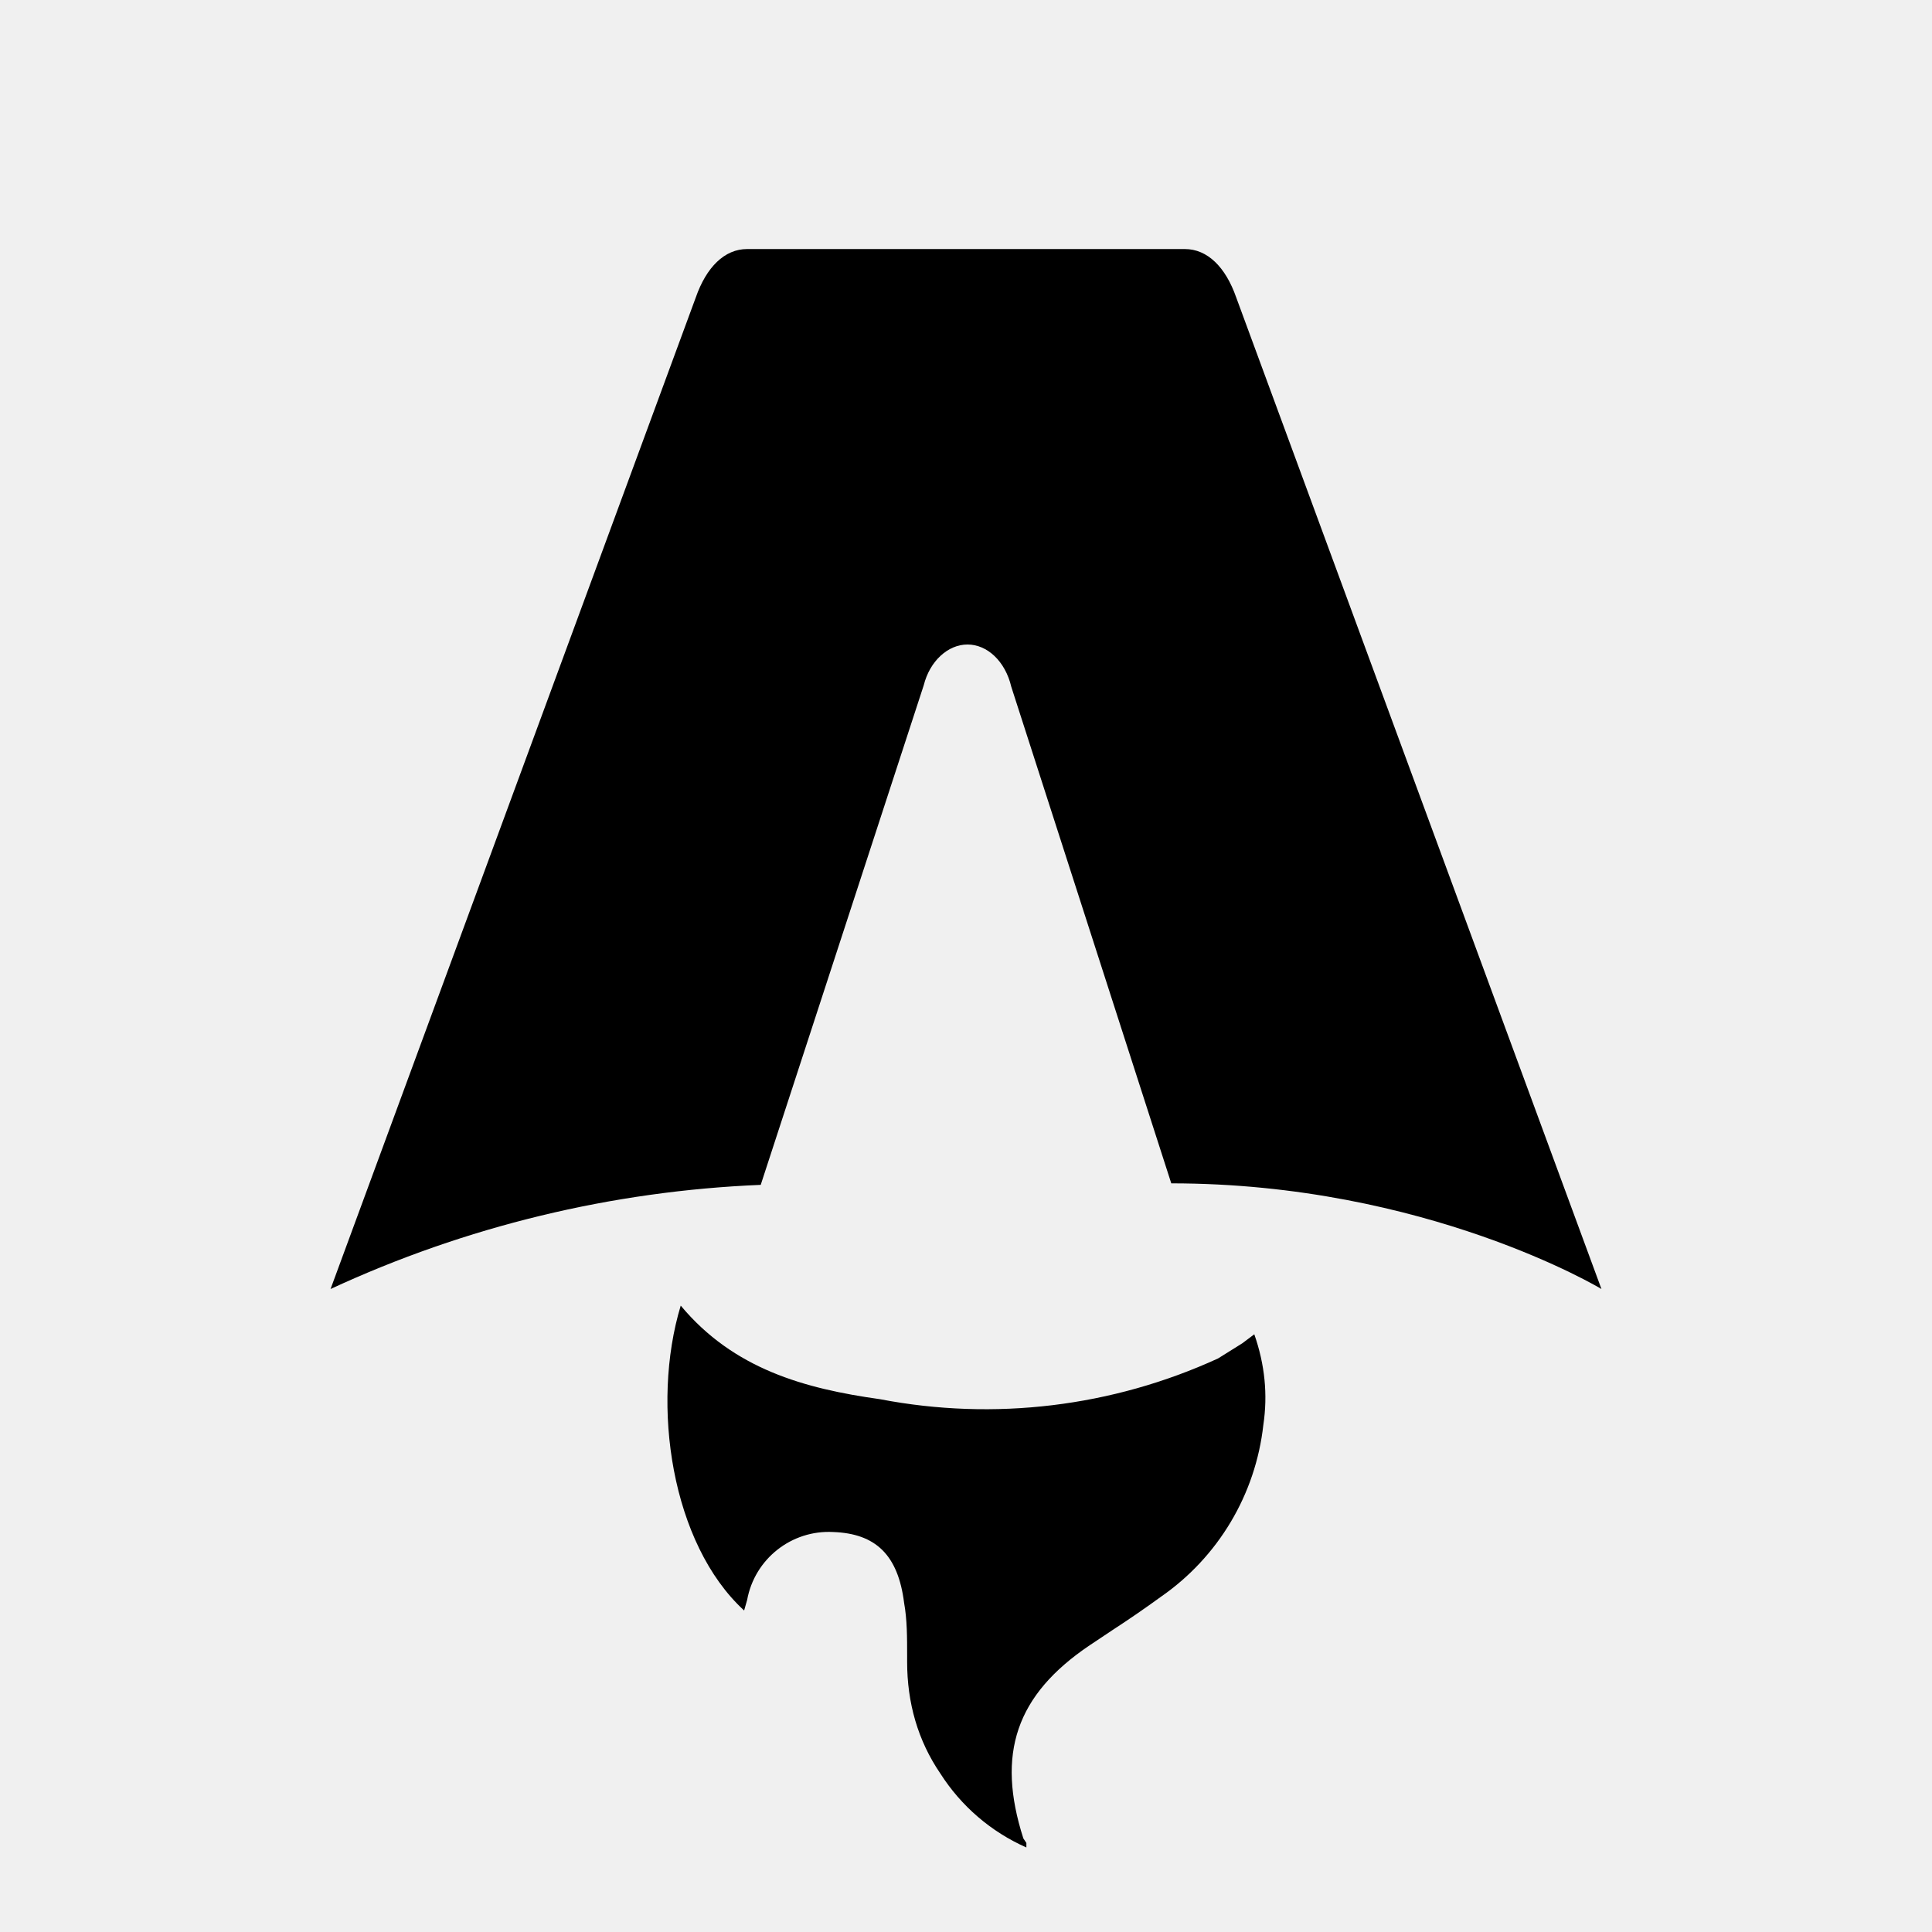
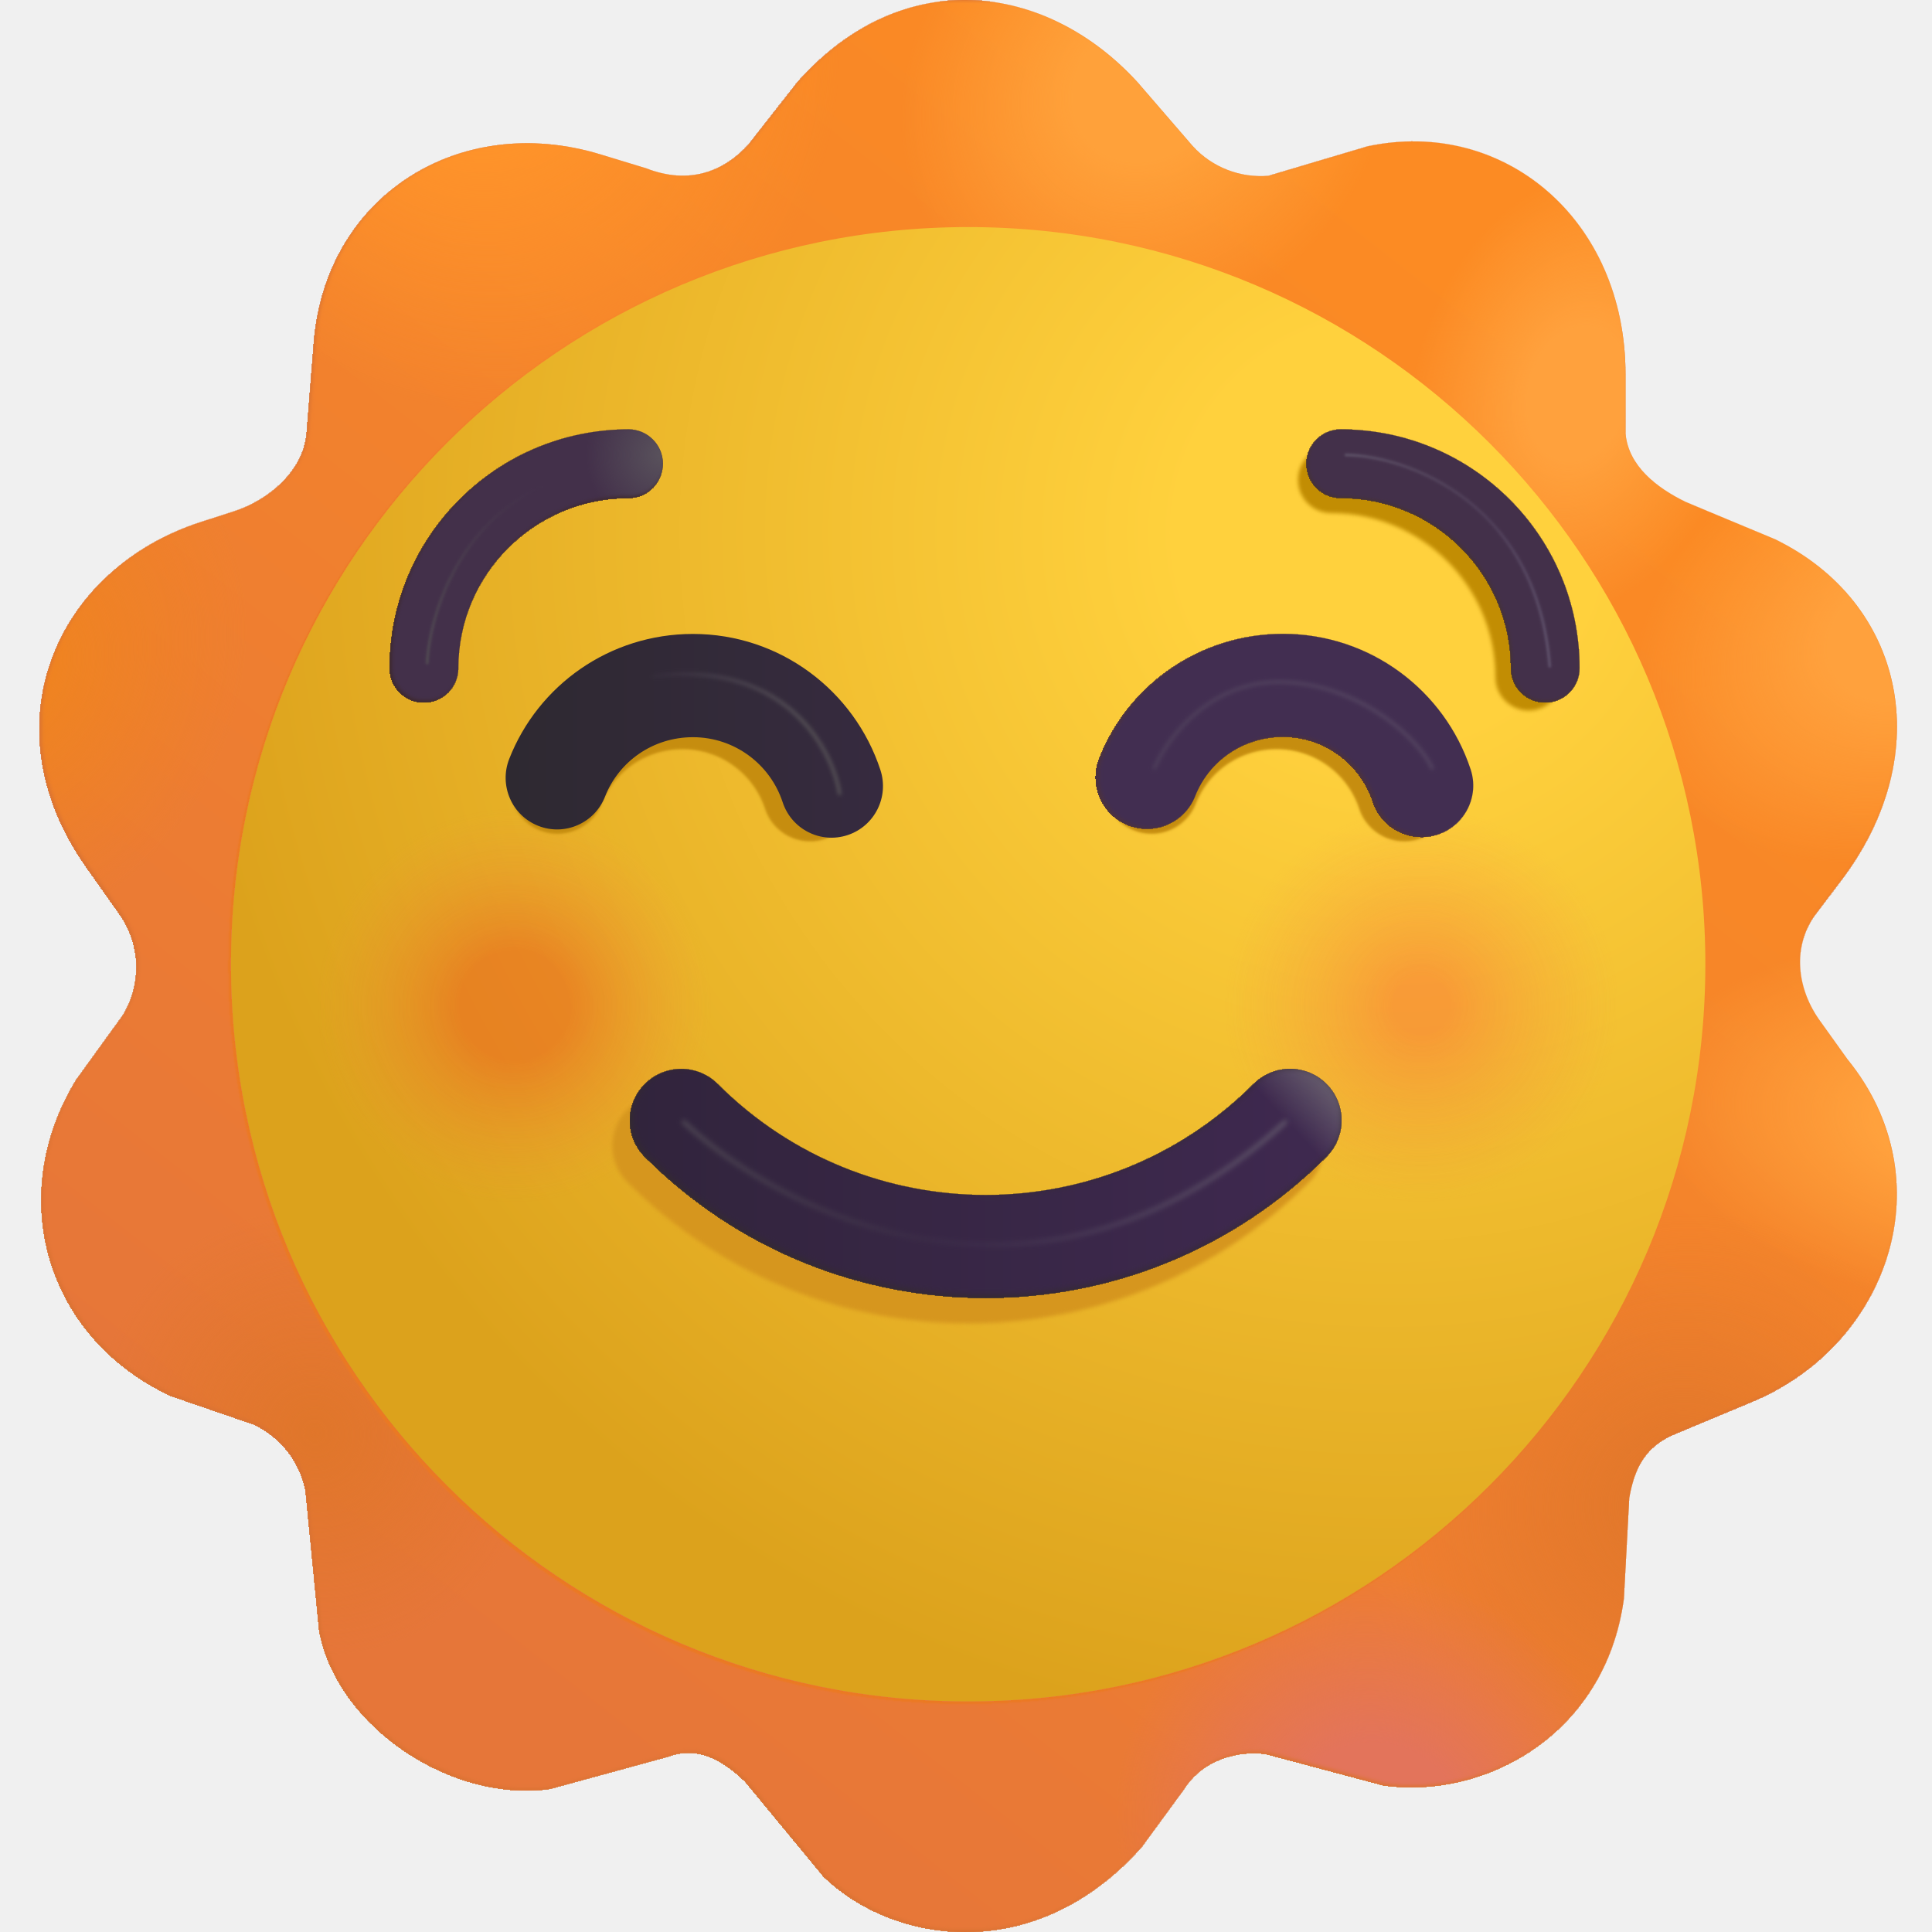
- <svg xmlns="http://www.w3.org/2000/svg" fill="none" viewBox="0 0 128 128">
-   <path d="M50.4 78.5a75.1 75.1 0 0 0-28.5 6.9l24.2-65.7c.7-2 1.9-3.2 3.4-3.2h29c1.5 0 2.7 1.2 3.4 3.2l24.2 65.7s-11.6-7-28.5-7L67 45.5c-.4-1.7-1.6-2.8-2.9-2.8-1.3 0-2.5 1.1-2.9 2.7L50.4 78.5Zm-1.1 28.2Zm-4.2-20.2c-2 6.6-.6 15.8 4.2 20.2a17.5 17.5 0 0 1 .2-.7 5.5 5.5 0 0 1 5.7-4.5c2.8.1 4.3 1.5 4.7 4.7.2 1.1.2 2.3.2 3.5v.4c0 2.7.7 5.2 2.2 7.4a13 13 0 0 0 5.7 4.9v-.3l-.2-.3c-1.8-5.6-.5-9.5 4.4-12.8l1.5-1a73 73 0 0 0 3.2-2.2 16 16 0 0 0 6.8-11.4c.3-2 .1-4-.6-6l-.8.6-1.6 1a37 37 0 0 1-22.4 2.7c-5-.7-9.7-2-13.2-6.2Z" />
-   <style>
-         path { fill: #000; }
-         @media (prefers-color-scheme: dark) {
-             path { fill: #FFF; }
-         }
-     </style>
+ <svg xmlns="http://www.w3.org/2000/svg" width="256" height="256" viewBox="0 0 256 256" fill="none">
+   <g filter="url(#filter0_i_2_4)">
+     <path d="M105.707 10.839C119.629 -4.833 138.558 -2.339 150.671 10.839L158.058 19.391C160.616 22.174 164.317 23.617 168.083 23.3L181.216 19.391C199.116 15.554 215.383 28.908 215.383 49.65V57.464C215.763 61.729 219.489 64.621 223.336 66.5L235.202 71.457C252.365 79.84 256.654 99.729 244.152 116.422L240.6 121.11C237.414 125.417 238.069 131.07 241.239 135.388L244.791 140.36C257.719 156.272 250.43 178.103 232.168 185.729L221.954 189.995C218.107 191.602 216.6 194.36 215.881 198.467L215.17 211.821C212.684 230.147 196.407 238.426 183.346 236.576L167.79 232.42C164.054 231.891 159.408 233.131 156.922 237.037L151.31 244.71C137.387 260.408 118.596 257.798 109.116 248.617L98.764 236.079C96.053 233.454 92.636 231.213 88.546 232.757L72.889 237.037C59.962 238.869 44.741 228.931 42.305 216.105L40.497 197.543C39.763 193.68 37.216 190.405 33.651 188.744L22.668 184.97C6.151 177.273 0.619 158.639 10.103 143.08L16.293 134.519C18.78 130.44 18.662 125.285 15.991 121.324L11.373 114.788C-1.697 96.178 7.34 75.375 26.708 69.139L30.979 67.764C35.694 66.246 40.248 62.33 40.64 57.393L41.591 45.407C43.135 25.951 60.888 14.788 79.561 20.464L85.604 22.302C91.428 24.575 95.993 22.639 99.171 19.176L105.707 10.839Z" fill="url(#paint0_linear_2_4)" style="" />
+     <path d="M105.707 10.839C119.629 -4.833 138.558 -2.339 150.671 10.839L158.058 19.391C160.616 22.174 164.317 23.617 168.083 23.3L181.216 19.391C199.116 15.554 215.383 28.908 215.383 49.65V57.464C215.763 61.729 219.489 64.621 223.336 66.5L235.202 71.457C252.365 79.84 256.654 99.729 244.152 116.422L240.6 121.11C237.414 125.417 238.069 131.07 241.239 135.388L244.791 140.36C257.719 156.272 250.43 178.103 232.168 185.729L221.954 189.995C218.107 191.602 216.6 194.36 215.881 198.467L215.17 211.821C212.684 230.147 196.407 238.426 183.346 236.576L167.79 232.42C164.054 231.891 159.408 233.131 156.922 237.037L151.31 244.71C137.387 260.408 118.596 257.798 109.116 248.617L98.764 236.079C96.053 233.454 92.636 231.213 88.546 232.757L72.889 237.037C59.962 238.869 44.741 228.931 42.305 216.105L40.497 197.543C39.763 193.68 37.216 190.405 33.651 188.744L22.668 184.97C6.151 177.273 0.619 158.639 10.103 143.08L16.293 134.519C18.78 130.44 18.662 125.285 15.991 121.324L11.373 114.788C-1.697 96.178 7.34 75.375 26.708 69.139L30.979 67.764C35.694 66.246 40.248 62.33 40.64 57.393L41.591 45.407C43.135 25.951 60.888 14.788 79.561 20.464L85.604 22.302C91.428 24.575 95.993 22.639 99.171 19.176L105.707 10.839Z" fill="url(#paint1_radial_2_4)" style="" />
+     <path d="M105.707 10.839C119.629 -4.833 138.558 -2.339 150.671 10.839L158.058 19.391C160.616 22.174 164.317 23.617 168.083 23.3L181.216 19.391C199.116 15.554 215.383 28.908 215.383 49.65V57.464C215.763 61.729 219.489 64.621 223.336 66.5L235.202 71.457C252.365 79.84 256.654 99.729 244.152 116.422L240.6 121.11C237.414 125.417 238.069 131.07 241.239 135.388L244.791 140.36C257.719 156.272 250.43 178.103 232.168 185.729L221.954 189.995C218.107 191.602 216.6 194.36 215.881 198.467L215.17 211.821C212.684 230.147 196.407 238.426 183.346 236.576L167.79 232.42C164.054 231.891 159.408 233.131 156.922 237.037L151.31 244.71C137.387 260.408 118.596 257.798 109.116 248.617L98.764 236.079C96.053 233.454 92.636 231.213 88.546 232.757L72.889 237.037C59.962 238.869 44.741 228.931 42.305 216.105L40.497 197.543C39.763 193.68 37.216 190.405 33.651 188.744L22.668 184.97C6.151 177.273 0.619 158.639 10.103 143.08L16.293 134.519C18.78 130.44 18.662 125.285 15.991 121.324L11.373 114.788C-1.697 96.178 7.34 75.375 26.708 69.139L30.979 67.764C35.694 66.246 40.248 62.33 40.64 57.393L41.591 45.407C43.135 25.951 60.888 14.788 79.561 20.464L85.604 22.302C91.428 24.575 95.993 22.639 99.171 19.176L105.707 10.839Z" fill="url(#paint2_radial_2_4)" style="" />
+     <path d="M105.707 10.839C119.629 -4.833 138.558 -2.339 150.671 10.839L158.058 19.391C160.616 22.174 164.317 23.617 168.083 23.3L181.216 19.391C199.116 15.554 215.383 28.908 215.383 49.65V57.464C215.763 61.729 219.489 64.621 223.336 66.5L235.202 71.457C252.365 79.84 256.654 99.729 244.152 116.422L240.6 121.11C237.414 125.417 238.069 131.07 241.239 135.388L244.791 140.36C257.719 156.272 250.43 178.103 232.168 185.729L221.954 189.995C218.107 191.602 216.6 194.36 215.881 198.467L215.17 211.821C212.684 230.147 196.407 238.426 183.346 236.576L167.79 232.42C164.054 231.891 159.408 233.131 156.922 237.037L151.31 244.71C137.387 260.408 118.596 257.798 109.116 248.617L98.764 236.079C96.053 233.454 92.636 231.213 88.546 232.757L72.889 237.037C59.962 238.869 44.741 228.931 42.305 216.105L40.497 197.543C39.763 193.68 37.216 190.405 33.651 188.744L22.668 184.97C6.151 177.273 0.619 158.639 10.103 143.08L16.293 134.519C18.78 130.44 18.662 125.285 15.991 121.324L11.373 114.788C-1.697 96.178 7.34 75.375 26.708 69.139L30.979 67.764C35.694 66.246 40.248 62.33 40.64 57.393L41.591 45.407C43.135 25.951 60.888 14.788 79.561 20.464L85.604 22.302C91.428 24.575 95.993 22.639 99.171 19.176L105.707 10.839Z" fill="url(#paint3_radial_2_4)" style="" />
+     <path d="M105.707 10.839C119.629 -4.833 138.558 -2.339 150.671 10.839L158.058 19.391C160.616 22.174 164.317 23.617 168.083 23.3L181.216 19.391C199.116 15.554 215.383 28.908 215.383 49.65V57.464C215.763 61.729 219.489 64.621 223.336 66.5L235.202 71.457C252.365 79.84 256.654 99.729 244.152 116.422L240.6 121.11C237.414 125.417 238.069 131.07 241.239 135.388L244.791 140.36C257.719 156.272 250.43 178.103 232.168 185.729L221.954 189.995C218.107 191.602 216.6 194.36 215.881 198.467L215.17 211.821C212.684 230.147 196.407 238.426 183.346 236.576L167.79 232.42C164.054 231.891 159.408 233.131 156.922 237.037L151.31 244.71C137.387 260.408 118.596 257.798 109.116 248.617L98.764 236.079C96.053 233.454 92.636 231.213 88.546 232.757L72.889 237.037C59.962 238.869 44.741 228.931 42.305 216.105L40.497 197.543C39.763 193.68 37.216 190.405 33.651 188.744L22.668 184.97C6.151 177.273 0.619 158.639 10.103 143.08L16.293 134.519C18.78 130.44 18.662 125.285 15.991 121.324L11.373 114.788C-1.697 96.178 7.34 75.375 26.708 69.139L30.979 67.764C35.694 66.246 40.248 62.33 40.64 57.393L41.591 45.407C43.135 25.951 60.888 14.788 79.561 20.464L85.604 22.302C91.428 24.575 95.993 22.639 99.171 19.176L105.707 10.839Z" fill="url(#paint4_radial_2_4)" style="" />
+     <path d="M105.707 10.839C119.629 -4.833 138.558 -2.339 150.671 10.839L158.058 19.391C160.616 22.174 164.317 23.617 168.083 23.3L181.216 19.391C199.116 15.554 215.383 28.908 215.383 49.65V57.464C215.763 61.729 219.489 64.621 223.336 66.5L235.202 71.457C252.365 79.84 256.654 99.729 244.152 116.422L240.6 121.11C237.414 125.417 238.069 131.07 241.239 135.388L244.791 140.36C257.719 156.272 250.43 178.103 232.168 185.729L221.954 189.995C218.107 191.602 216.6 194.36 215.881 198.467L215.17 211.821C212.684 230.147 196.407 238.426 183.346 236.576L167.79 232.42C164.054 231.891 159.408 233.131 156.922 237.037L151.31 244.71C137.387 260.408 118.596 257.798 109.116 248.617L98.764 236.079C96.053 233.454 92.636 231.213 88.546 232.757L72.889 237.037C59.962 238.869 44.741 228.931 42.305 216.105L40.497 197.543C39.763 193.68 37.216 190.405 33.651 188.744L22.668 184.97C6.151 177.273 0.619 158.639 10.103 143.08L16.293 134.519C18.78 130.44 18.662 125.285 15.991 121.324L11.373 114.788C-1.697 96.178 7.34 75.375 26.708 69.139L30.979 67.764C35.694 66.246 40.248 62.33 40.64 57.393L41.591 45.407C43.135 25.951 60.888 14.788 79.561 20.464L85.604 22.302C91.428 24.575 95.993 22.639 99.171 19.176L105.707 10.839Z" fill="url(#paint5_radial_2_4)" style="" />
+     <path d="M105.707 10.839C119.629 -4.833 138.558 -2.339 150.671 10.839L158.058 19.391C160.616 22.174 164.317 23.617 168.083 23.3L181.216 19.391C199.116 15.554 215.383 28.908 215.383 49.65V57.464C215.763 61.729 219.489 64.621 223.336 66.5L235.202 71.457C252.365 79.84 256.654 99.729 244.152 116.422L240.6 121.11C237.414 125.417 238.069 131.07 241.239 135.388L244.791 140.36C257.719 156.272 250.43 178.103 232.168 185.729L221.954 189.995C218.107 191.602 216.6 194.36 215.881 198.467L215.17 211.821C212.684 230.147 196.407 238.426 183.346 236.576L167.79 232.42C164.054 231.891 159.408 233.131 156.922 237.037L151.31 244.71C137.387 260.408 118.596 257.798 109.116 248.617L98.764 236.079C96.053 233.454 92.636 231.213 88.546 232.757L72.889 237.037C59.962 238.869 44.741 228.931 42.305 216.105L40.497 197.543C39.763 193.68 37.216 190.405 33.651 188.744L22.668 184.97C6.151 177.273 0.619 158.639 10.103 143.08L16.293 134.519C18.78 130.44 18.662 125.285 15.991 121.324L11.373 114.788C-1.697 96.178 7.34 75.375 26.708 69.139L30.979 67.764C35.694 66.246 40.248 62.33 40.64 57.393L41.591 45.407C43.135 25.951 60.888 14.788 79.561 20.464L85.604 22.302C91.428 24.575 95.993 22.639 99.171 19.176L105.707 10.839Z" fill="url(#paint6_radial_2_4)" style="" />
+     <path d="M105.707 10.839C119.629 -4.833 138.558 -2.339 150.671 10.839L158.058 19.391C160.616 22.174 164.317 23.617 168.083 23.3L181.216 19.391C199.116 15.554 215.383 28.908 215.383 49.65V57.464C215.763 61.729 219.489 64.621 223.336 66.5L235.202 71.457C252.365 79.84 256.654 99.729 244.152 116.422L240.6 121.11C237.414 125.417 238.069 131.07 241.239 135.388L244.791 140.36C257.719 156.272 250.43 178.103 232.168 185.729L221.954 189.995C218.107 191.602 216.6 194.36 215.881 198.467L215.17 211.821C212.684 230.147 196.407 238.426 183.346 236.576L167.79 232.42C164.054 231.891 159.408 233.131 156.922 237.037L151.31 244.71C137.387 260.408 118.596 257.798 109.116 248.617L98.764 236.079C96.053 233.454 92.636 231.213 88.546 232.757L72.889 237.037C59.962 238.869 44.741 228.931 42.305 216.105L40.497 197.543C39.763 193.68 37.216 190.405 33.651 188.744L22.668 184.97C6.151 177.273 0.619 158.639 10.103 143.08L16.293 134.519C18.78 130.44 18.662 125.285 15.991 121.324L11.373 114.788C-1.697 96.178 7.34 75.375 26.708 69.139L30.979 67.764C35.694 66.246 40.248 62.33 40.64 57.393L41.591 45.407C43.135 25.951 60.888 14.788 79.561 20.464L85.604 22.302C91.428 24.575 95.993 22.639 99.171 19.176L105.707 10.839Z" fill="url(#paint7_radial_2_4)" style="" />
+     <path d="M105.707 10.839C119.629 -4.833 138.558 -2.339 150.671 10.839L158.058 19.391C160.616 22.174 164.317 23.617 168.083 23.3L181.216 19.391C199.116 15.554 215.383 28.908 215.383 49.65V57.464C215.763 61.729 219.489 64.621 223.336 66.5L235.202 71.457C252.365 79.84 256.654 99.729 244.152 116.422L240.6 121.11C237.414 125.417 238.069 131.07 241.239 135.388L244.791 140.36C257.719 156.272 250.43 178.103 232.168 185.729L221.954 189.995C218.107 191.602 216.6 194.36 215.881 198.467L215.17 211.821C212.684 230.147 196.407 238.426 183.346 236.576L167.79 232.42C164.054 231.891 159.408 233.131 156.922 237.037L151.31 244.71C137.387 260.408 118.596 257.798 109.116 248.617L98.764 236.079C96.053 233.454 92.636 231.213 88.546 232.757L72.889 237.037C59.962 238.869 44.741 228.931 42.305 216.105L40.497 197.543C39.763 193.68 37.216 190.405 33.651 188.744L22.668 184.97C6.151 177.273 0.619 158.639 10.103 143.08L16.293 134.519C18.78 130.44 18.662 125.285 15.991 121.324L11.373 114.788C-1.697 96.178 7.34 75.375 26.708 69.139L30.979 67.764C35.694 66.246 40.248 62.33 40.64 57.393L41.591 45.407C43.135 25.951 60.888 14.788 79.561 20.464L85.604 22.302C91.428 24.575 95.993 22.639 99.171 19.176L105.707 10.839Z" fill="url(#paint8_radial_2_4)" style="" />
+     <path d="M105.707 10.839C119.629 -4.833 138.558 -2.339 150.671 10.839L158.058 19.391C160.616 22.174 164.317 23.617 168.083 23.3L181.216 19.391C199.116 15.554 215.383 28.908 215.383 49.65V57.464C215.763 61.729 219.489 64.621 223.336 66.5L235.202 71.457C252.365 79.84 256.654 99.729 244.152 116.422L240.6 121.11C237.414 125.417 238.069 131.07 241.239 135.388L244.791 140.36C257.719 156.272 250.43 178.103 232.168 185.729L221.954 189.995C218.107 191.602 216.6 194.36 215.881 198.467L215.17 211.821C212.684 230.147 196.407 238.426 183.346 236.576L167.79 232.42C164.054 231.891 159.408 233.131 156.922 237.037L151.31 244.71C137.387 260.408 118.596 257.798 109.116 248.617L98.764 236.079C96.053 233.454 92.636 231.213 88.546 232.757L72.889 237.037C59.962 238.869 44.741 228.931 42.305 216.105L40.497 197.543C39.763 193.68 37.216 190.405 33.651 188.744L22.668 184.97C6.151 177.273 0.619 158.639 10.103 143.08L16.293 134.519C18.78 130.44 18.662 125.285 15.991 121.324L11.373 114.788C-1.697 96.178 7.34 75.375 26.708 69.139L30.979 67.764C35.694 66.246 40.248 62.33 40.64 57.393L41.591 45.407C43.135 25.951 60.888 14.788 79.561 20.464L85.604 22.302C91.428 24.575 95.993 22.639 99.171 19.176L105.707 10.839Z" fill="url(#paint9_radial_2_4)" style="" />
+   </g>
+   <g filter="url(#filter1_d_2_4)">
+     <path d="M128.291 225.446C182.237 225.446 225.969 181.714 225.969 127.767C225.969 73.82 182.237 30.088 128.291 30.088C74.344 30.088 30.612 73.82 30.612 127.767C30.612 181.714 74.344 225.446 128.291 225.446Z" fill="url(#paint10_radial_2_4)" style="" />
+   </g>
+   <g opacity="0.44" filter="url(#filter2_f_2_4)">
+     <path d="M68.189 160.185C83.053 160.185 95.102 148.135 95.102 133.272C95.102 118.408 83.053 106.358 68.189 106.358C53.326 106.358 41.276 118.408 41.276 133.272C41.276 148.135 53.326 160.185 68.189 160.185Z" fill="url(#paint11_radial_2_4)" style="" />
+   </g>
+   <g opacity="0.44" filter="url(#filter3_f_2_4)">
+     <path d="M188.391 160.185C203.255 160.185 215.304 148.135 215.304 133.272C215.304 118.408 203.255 106.358 188.391 106.358C173.528 106.358 161.478 118.408 161.478 133.272C161.478 148.135 173.528 160.185 188.391 160.185Z" fill="url(#paint12_radial_2_4)" style="" />
+   </g>
+   <g filter="url(#filter4_f_2_4)">
+     <path fill-rule="evenodd" clip-rule="evenodd" d="M83.144 147.008C85.807 144.345 90.125 144.345 92.787 147.008C112.401 166.622 144.18 166.622 163.793 147.008C166.456 144.345 170.774 144.345 173.437 147.008C176.1 149.672 176.1 153.99 173.437 156.653C148.498 181.592 108.084 181.592 83.144 156.653C80.481 153.99 80.481 149.672 83.144 147.008Z" fill="#D6961E" style="fill:#D6961E;fill:color(display-p3 0.839 0.588 0.118);fill-opacity:1;" />
+   </g>
+   <g filter="url(#filter5_i_2_4)">
+     <path fill-rule="evenodd" clip-rule="evenodd" d="M85.462 143.633C88.125 140.97 92.443 140.97 95.106 143.633C114.719 163.247 146.498 163.247 166.111 143.633C168.774 140.97 173.092 140.97 175.755 143.633C178.418 146.297 178.418 150.615 175.755 153.278C150.816 178.217 110.401 178.217 85.462 153.278C82.798 150.615 82.798 146.297 85.462 143.633Z" fill="url(#paint13_linear_2_4)" style="" />
+     <path fill-rule="evenodd" clip-rule="evenodd" d="M85.462 143.633C88.125 140.97 92.443 140.97 95.106 143.633C114.719 163.247 146.498 163.247 166.111 143.633C168.774 140.97 173.092 140.97 175.755 143.633C178.418 146.297 178.418 150.615 175.755 153.278C150.816 178.217 110.401 178.217 85.462 153.278C82.798 150.615 82.798 146.297 85.462 143.633Z" fill="url(#paint14_linear_2_4)" style="" />
+   </g>
+   <g filter="url(#filter6_i_2_4)">
+     <path fill-rule="evenodd" clip-rule="evenodd" d="M83.283 65.987C70.872 65.987 60.734 76.054 60.734 88.536C60.734 91.047 58.699 93.083 56.188 93.083C53.677 93.083 51.642 91.047 51.642 88.536C51.642 71.013 65.871 56.895 83.283 56.895C85.794 56.895 87.83 58.93 87.83 61.441C87.83 63.952 85.794 65.987 83.283 65.987Z" fill="#43304A" style="fill:#43304A;fill:color(display-p3 0.263 0.188 0.29);fill-opacity:1;" />
+     <path fill-rule="evenodd" clip-rule="evenodd" d="M83.283 65.987C70.872 65.987 60.734 76.054 60.734 88.536C60.734 91.047 58.699 93.083 56.188 93.083C53.677 93.083 51.642 91.047 51.642 88.536C51.642 71.013 65.871 56.895 83.283 56.895C85.794 56.895 87.83 58.93 87.83 61.441C87.83 63.952 85.794 65.987 83.283 65.987Z" fill="url(#paint15_radial_2_4)" style="" />
+   </g>
+   <g filter="url(#filter7_f_2_4)">
+     <path fill-rule="evenodd" clip-rule="evenodd" d="M171.992 63.59C171.992 61.165 173.957 59.199 176.382 59.199C193.198 59.199 206.94 72.834 206.94 89.757C206.94 92.181 204.975 94.147 202.55 94.147C200.125 94.147 198.159 92.181 198.159 89.757C198.159 77.703 188.368 67.98 176.382 67.98C173.957 67.98 171.992 66.014 171.992 63.59Z" fill="#C28D03" style="fill:#C28D03;fill:color(display-p3 0.761 0.553 0.012);fill-opacity:1;" />
+   </g>
+   <g filter="url(#filter8_i_2_4)">
+     <path fill-rule="evenodd" clip-rule="evenodd" d="M173.115 61.441C173.115 58.93 175.151 56.895 177.661 56.895C195.074 56.895 209.302 71.013 209.302 88.536C209.302 91.047 207.267 93.083 204.756 93.083C202.246 93.083 200.21 91.047 200.21 88.536C200.21 76.054 190.072 65.987 177.661 65.987C175.151 65.987 173.115 63.952 173.115 61.441Z" fill="#43304A" style="fill:#43304A;fill:color(display-p3 0.263 0.188 0.29);fill-opacity:1;" />
+   </g>
+   <g filter="url(#filter9_f_2_4)">
+     <path fill-rule="evenodd" clip-rule="evenodd" d="M90.433 99.266C85.522 99.266 81.374 102.252 79.709 106.495C78.443 109.721 74.802 111.31 71.575 110.044C68.349 108.778 66.76 105.136 68.026 101.91C71.549 92.933 80.285 86.716 90.433 86.716C101.079 86.716 110.127 93.626 113.294 103.243C114.379 106.535 112.59 110.082 109.297 111.166C106.006 112.251 102.459 110.461 101.374 107.169C99.857 102.563 95.518 99.266 90.433 99.266Z" fill="#C68D0F" style="fill:#C68D0F;fill:color(display-p3 0.776 0.553 0.059);fill-opacity:1;" />
+   </g>
+   <path fill-rule="evenodd" clip-rule="evenodd" d="M91.818 97.682C86.482 97.682 81.975 100.937 80.166 105.562C78.791 109.079 74.834 110.812 71.329 109.431C67.824 108.051 66.098 104.081 67.473 100.564C71.3 90.778 80.792 84 91.818 84C103.383 84 113.213 91.533 116.656 102.017C117.834 105.606 115.89 109.473 112.313 110.655C108.737 111.837 104.883 109.887 103.705 106.297C102.056 101.275 97.342 97.682 91.818 97.682Z" fill="url(#paint16_linear_2_4)" style="" />
+   <g filter="url(#filter10_f_2_4)">
+     <path fill-rule="evenodd" clip-rule="evenodd" d="M169.168 99.266C164.256 99.266 160.107 102.252 158.443 106.495C157.177 109.721 153.535 111.31 150.309 110.044C147.083 108.778 145.494 105.136 146.76 101.91C150.283 92.933 159.019 86.716 169.168 86.716C179.812 86.716 188.861 93.626 192.028 103.243C193.112 106.535 191.323 110.082 188.031 111.166C184.74 112.251 181.192 110.461 180.108 107.169C178.591 102.563 174.252 99.266 169.168 99.266Z" fill="#C68D0F" style="fill:#C68D0F;fill:color(display-p3 0.776 0.553 0.059);fill-opacity:1;" />
+   </g>
+   <g filter="url(#filter11_i_2_4)">
+     <path fill-rule="evenodd" clip-rule="evenodd" d="M170.024 97.63C164.687 97.63 160.179 100.875 158.37 105.486C156.994 108.991 153.036 110.718 149.531 109.343C146.025 107.967 144.297 104.009 145.673 100.503C149.502 90.748 158.996 83.991 170.024 83.991C181.593 83.991 191.425 91.501 194.868 101.951C196.047 105.529 194.102 109.383 190.525 110.562C186.948 111.74 183.093 109.796 181.914 106.218C180.265 101.212 175.55 97.63 170.024 97.63Z" fill="#422E51" style="fill:#422E51;fill:color(display-p3 0.259 0.18 0.318);fill-opacity:1;" />
+   </g>
+   <g filter="url(#filter12_f_2_4)">
+     <path d="M90.601 148.671C103.699 160.933 137.976 178.099 170.303 148.671" stroke="url(#paint17_linear_2_4)" style="" stroke-width="0.6" stroke-linecap="round" />
+     <path d="M90.601 148.671C103.699 160.933 137.976 178.099 170.303 148.671" stroke="url(#paint18_linear_2_4)" style="" stroke-width="0.6" stroke-linecap="round" />
+   </g>
+   <g filter="url(#filter13_f_2_4)">
+     <path d="M178.354 60.285C186.404 60.379 203.643 66.564 205.347 88.272" stroke="url(#paint19_linear_2_4)" style="" stroke-width="0.4" stroke-linecap="round" />
+     <path d="M178.354 60.285C186.404 60.379 203.643 66.564 205.347 88.272" stroke="url(#paint20_linear_2_4)" style="" stroke-width="0.4" stroke-linecap="round" />
+   </g>
+   <g filter="url(#filter14_f_2_4)">
+     <path d="M56.602 87.845C56.933 81.547 60.608 69.491 72.087 64.263" stroke="url(#paint21_linear_2_4)" style="" stroke-width="0.4" stroke-linecap="round" />
+   </g>
+   <g filter="url(#filter15_f_2_4)">
+     <path d="M111.253 105.135C110.24 99.055 103.889 87.434 86.594 89.597" stroke="url(#paint22_linear_2_4)" style="" stroke-width="0.5" stroke-linecap="round" />
+   </g>
+   <g opacity="0.5" filter="url(#filter16_f_2_4)">
+     <path d="M152.984 101.749C154.656 97.793 160.44 89.98 170.202 90.381C179.964 90.782 187.698 97.513 189.76 101.749" stroke="url(#paint23_linear_2_4)" style="" stroke-width="0.5" stroke-linecap="round" />
+   </g>
+   <defs>
+     <filter id="filter0_i_2_4" x="5.231" y="-0.25" width="246.369" height="256.25" filterUnits="userSpaceOnUse" color-interpolation-filters="sRGB">
+       <feFlood flood-opacity="0" result="BackgroundImageFix" />
+       <feBlend mode="normal" in="SourceGraphic" in2="BackgroundImageFix" result="shape" />
+       <feColorMatrix in="SourceAlpha" type="matrix" values="0 0 0 0 0 0 0 0 0 0 0 0 0 0 0 0 0 0 127 0" result="hardAlpha" />
+       <feOffset dx="0.25" dy="-0.25" />
+       <feGaussianBlur stdDeviation="0.25" />
+       <feComposite in2="hardAlpha" operator="arithmetic" k2="-1" k3="1" />
+       <feColorMatrix type="matrix" values="0 0 0 0 0.851 0 0 0 0 0.447 0 0 0 0 0.196 0 0 0 1 0" />
+       <feBlend mode="normal" in2="shape" result="effect1_innerShadow_2_4" />
+     </filter>
+     <filter id="filter1_d_2_4" x="30.012" y="30.088" width="195.957" height="195.958" filterUnits="userSpaceOnUse" color-interpolation-filters="sRGB">
+       <feFlood flood-opacity="0" result="BackgroundImageFix" />
+       <feColorMatrix in="SourceAlpha" type="matrix" values="0 0 0 0 0 0 0 0 0 0 0 0 0 0 0 0 0 0 127 0" result="hardAlpha" />
+       <feOffset dx="-0.3" dy="0.3" />
+       <feGaussianBlur stdDeviation="0.15" />
+       <feComposite in2="hardAlpha" operator="out" />
+       <feColorMatrix type="matrix" values="0 0 0 0 0.922 0 0 0 0 0.475 0 0 0 0 0.133 0 0 0 1 0" />
+       <feBlend mode="normal" in2="BackgroundImageFix" result="effect1_dropShadow_2_4" />
+       <feBlend mode="normal" in="SourceGraphic" in2="effect1_dropShadow_2_4" result="shape" />
+     </filter>
+     <filter id="filter2_f_2_4" x="40.776" y="105.858" width="54.826" height="54.827" filterUnits="userSpaceOnUse" color-interpolation-filters="sRGB">
+       <feFlood flood-opacity="0" result="BackgroundImageFix" />
+       <feBlend mode="normal" in="SourceGraphic" in2="BackgroundImageFix" result="shape" />
+       <feGaussianBlur stdDeviation="0.25" result="effect1_foregroundBlur_2_4" />
+     </filter>
+     <filter id="filter3_f_2_4" x="160.978" y="105.858" width="54.827" height="54.827" filterUnits="userSpaceOnUse" color-interpolation-filters="sRGB">
+       <feFlood flood-opacity="0" result="BackgroundImageFix" />
+       <feBlend mode="normal" in="SourceGraphic" in2="BackgroundImageFix" result="shape" />
+       <feGaussianBlur stdDeviation="0.25" result="effect1_foregroundBlur_2_4" />
+     </filter>
+     <filter id="filter4_f_2_4" x="80.647" y="144.511" width="95.287" height="31.346" filterUnits="userSpaceOnUse" color-interpolation-filters="sRGB">
+       <feFlood flood-opacity="0" result="BackgroundImageFix" />
+       <feBlend mode="normal" in="SourceGraphic" in2="BackgroundImageFix" result="shape" />
+       <feGaussianBlur stdDeviation="0.25" result="effect1_foregroundBlur_2_4" />
+     </filter>
+     <filter id="filter5_i_2_4" x="83.464" y="141.386" width="94.538" height="30.596" filterUnits="userSpaceOnUse" color-interpolation-filters="sRGB">
+       <feFlood flood-opacity="0" result="BackgroundImageFix" />
+       <feBlend mode="normal" in="SourceGraphic" in2="BackgroundImageFix" result="shape" />
+       <feColorMatrix in="SourceAlpha" type="matrix" values="0 0 0 0 0 0 0 0 0 0 0 0 0 0 0 0 0 0 127 0" result="hardAlpha" />
+       <feOffset dx="0.25" dy="-0.25" />
+       <feGaussianBlur stdDeviation="0.5" />
+       <feComposite in2="hardAlpha" operator="arithmetic" k2="-1" k3="1" />
+       <feColorMatrix type="matrix" values="0 0 0 0 0.204 0 0 0 0 0.169 0 0 0 0 0.18 0 0 0 1 0" />
+       <feBlend mode="normal" in2="shape" result="effect1_innerShadow_2_4" />
+     </filter>
+     <filter id="filter6_i_2_4" x="51.642" y="56.645" width="36.438" height="36.438" filterUnits="userSpaceOnUse" color-interpolation-filters="sRGB">
+       <feFlood flood-opacity="0" result="BackgroundImageFix" />
+       <feBlend mode="normal" in="SourceGraphic" in2="BackgroundImageFix" result="shape" />
+       <feColorMatrix in="SourceAlpha" type="matrix" values="0 0 0 0 0 0 0 0 0 0 0 0 0 0 0 0 0 0 127 0" result="hardAlpha" />
+       <feOffset dx="0.25" dy="-0.25" />
+       <feGaussianBlur stdDeviation="0.25" />
+       <feComposite in2="hardAlpha" operator="arithmetic" k2="-1" k3="1" />
+       <feColorMatrix type="matrix" values="0 0 0 0 0.239 0 0 0 0 0.157 0 0 0 0 0.173 0 0 0 1 0" />
+       <feBlend mode="normal" in2="shape" result="effect1_innerShadow_2_4" />
+     </filter>
+     <filter id="filter7_f_2_4" x="171.492" y="58.699" width="35.947" height="35.948" filterUnits="userSpaceOnUse" color-interpolation-filters="sRGB">
+       <feFlood flood-opacity="0" result="BackgroundImageFix" />
+       <feBlend mode="normal" in="SourceGraphic" in2="BackgroundImageFix" result="shape" />
+       <feGaussianBlur stdDeviation="0.25" result="effect1_foregroundBlur_2_4" />
+     </filter>
+     <filter id="filter8_i_2_4" x="173.115" y="56.745" width="36.337" height="36.338" filterUnits="userSpaceOnUse" color-interpolation-filters="sRGB">
+       <feFlood flood-opacity="0" result="BackgroundImageFix" />
+       <feBlend mode="normal" in="SourceGraphic" in2="BackgroundImageFix" result="shape" />
+       <feColorMatrix in="SourceAlpha" type="matrix" values="0 0 0 0 0 0 0 0 0 0 0 0 0 0 0 0 0 0 127 0" result="hardAlpha" />
+       <feOffset dx="0.15" dy="-0.15" />
+       <feGaussianBlur stdDeviation="0.25" />
+       <feComposite in2="hardAlpha" operator="arithmetic" k2="-1" k3="1" />
+       <feColorMatrix type="matrix" values="0 0 0 0 0.271 0 0 0 0 0.196 0 0 0 0 0.192 0 0 0 1 0" />
+       <feBlend mode="normal" in2="shape" result="effect1_innerShadow_2_4" />
+     </filter>
+     <filter id="filter9_f_2_4" x="67.191" y="86.316" width="46.821" height="25.567" filterUnits="userSpaceOnUse" color-interpolation-filters="sRGB">
+       <feFlood flood-opacity="0" result="BackgroundImageFix" />
+       <feBlend mode="normal" in="SourceGraphic" in2="BackgroundImageFix" result="shape" />
+       <feGaussianBlur stdDeviation="0.2" result="effect1_foregroundBlur_2_4" />
+     </filter>
+     <filter id="filter10_f_2_4" x="145.925" y="86.316" width="46.82" height="25.567" filterUnits="userSpaceOnUse" color-interpolation-filters="sRGB">
+       <feFlood flood-opacity="0" result="BackgroundImageFix" />
+       <feBlend mode="normal" in="SourceGraphic" in2="BackgroundImageFix" result="shape" />
+       <feGaussianBlur stdDeviation="0.2" result="effect1_foregroundBlur_2_4" />
+     </filter>
+     <filter id="filter11_i_2_4" x="145.2" y="83.841" width="50.412" height="27.065" filterUnits="userSpaceOnUse" color-interpolation-filters="sRGB">
+       <feFlood flood-opacity="0" result="BackgroundImageFix" />
+       <feBlend mode="normal" in="SourceGraphic" in2="BackgroundImageFix" result="shape" />
+       <feColorMatrix in="SourceAlpha" type="matrix" values="0 0 0 0 0 0 0 0 0 0 0 0 0 0 0 0 0 0 127 0" result="hardAlpha" />
+       <feOffset dx="0.4" dy="-0.15" />
+       <feGaussianBlur stdDeviation="0.25" />
+       <feComposite in2="hardAlpha" operator="arithmetic" k2="-1" k3="1" />
+       <feColorMatrix type="matrix" values="0 0 0 0 0.298 0 0 0 0 0.196 0 0 0 0 0.235 0 0 0 1 0" />
+       <feBlend mode="normal" in2="shape" result="effect1_innerShadow_2_4" />
+     </filter>
+     <filter id="filter12_f_2_4" x="89.701" y="147.771" width="81.502" height="18.049" filterUnits="userSpaceOnUse" color-interpolation-filters="sRGB">
+       <feFlood flood-opacity="0" result="BackgroundImageFix" />
+       <feBlend mode="normal" in="SourceGraphic" in2="BackgroundImageFix" result="shape" />
+       <feGaussianBlur stdDeviation="0.3" result="effect1_foregroundBlur_2_4" />
+     </filter>
+     <filter id="filter13_f_2_4" x="177.754" y="59.685" width="28.194" height="29.187" filterUnits="userSpaceOnUse" color-interpolation-filters="sRGB">
+       <feFlood flood-opacity="0" result="BackgroundImageFix" />
+       <feBlend mode="normal" in="SourceGraphic" in2="BackgroundImageFix" result="shape" />
+       <feGaussianBlur stdDeviation="0.2" result="effect1_foregroundBlur_2_4" />
+     </filter>
+     <filter id="filter14_f_2_4" x="56.002" y="63.662" width="16.686" height="24.783" filterUnits="userSpaceOnUse" color-interpolation-filters="sRGB">
+       <feFlood flood-opacity="0" result="BackgroundImageFix" />
+       <feBlend mode="normal" in="SourceGraphic" in2="BackgroundImageFix" result="shape" />
+       <feGaussianBlur stdDeviation="0.2" result="effect1_foregroundBlur_2_4" />
+     </filter>
+     <filter id="filter15_f_2_4" x="85.844" y="88.582" width="26.159" height="17.303" filterUnits="userSpaceOnUse" color-interpolation-filters="sRGB">
+       <feFlood flood-opacity="0" result="BackgroundImageFix" />
+       <feBlend mode="normal" in="SourceGraphic" in2="BackgroundImageFix" result="shape" />
+       <feGaussianBlur stdDeviation="0.25" result="effect1_foregroundBlur_2_4" />
+     </filter>
+     <filter id="filter16_f_2_4" x="152.234" y="89.617" width="38.276" height="12.882" filterUnits="userSpaceOnUse" color-interpolation-filters="sRGB">
+       <feFlood flood-opacity="0" result="BackgroundImageFix" />
+       <feBlend mode="normal" in="SourceGraphic" in2="BackgroundImageFix" result="shape" />
+       <feGaussianBlur stdDeviation="0.25" result="effect1_foregroundBlur_2_4" />
+     </filter>
+     <linearGradient id="paint0_linear_2_4" x1="204.154" y1="42.989" x2="64.587" y2="221.058" gradientUnits="userSpaceOnUse">
+       <stop stop-color="#FC8B23" style="stop-color:#FC8B23;stop-color:color(display-p3 0.988 0.545 0.137);stop-opacity:1;" />
+       <stop offset="1" stop-color="#E67639" style="stop-color:#E67639;stop-color:color(display-p3 0.902 0.463 0.224);stop-opacity:1;" />
+     </linearGradient>
+     <radialGradient id="paint1_radial_2_4" cx="0" cy="0" r="1" gradientUnits="userSpaceOnUse" gradientTransform="translate(151.789 11.8058) rotate(138.155) scale(34.3567 30.3133)">
+       <stop offset="0.3" stop-color="#FFA13A" style="stop-color:#FFA13A;stop-color:color(display-p3 1 0.631 0.228);stop-opacity:1;" />
+       <stop offset="1" stop-color="#FFA13A" stop-opacity="0" style="stop-color:none;stop-opacity:0;" />
+     </radialGradient>
+     <radialGradient id="paint2_radial_2_4" cx="0" cy="0" r="1" gradientUnits="userSpaceOnUse" gradientTransform="translate(62.4001 0.959793) rotate(67.8105) scale(54.6192 48.191)">
+       <stop offset="0.3" stop-color="#FF942A" style="stop-color:#FF942A;stop-color:color(display-p3 1 0.58 0.165);stop-opacity:1;" />
+       <stop offset="1" stop-color="#FF942A" stop-opacity="0" style="stop-color:none;stop-opacity:0;" />
+     </radialGradient>
+     <radialGradient id="paint3_radial_2_4" cx="0" cy="0" r="1" gradientUnits="userSpaceOnUse" gradientTransform="translate(209.089 51.9159) rotate(-164.745) scale(21.7774 30.1536)">
+       <stop offset="0.3" stop-color="#FFA13D" style="stop-color:#FFA13D;stop-color:color(display-p3 1 0.631 0.239);stop-opacity:1;" />
+       <stop offset="1" stop-color="#FFA13D" stop-opacity="0" style="stop-color:none;stop-opacity:0;" />
+     </radialGradient>
+     <radialGradient id="paint4_radial_2_4" cx="0" cy="0" r="1" gradientUnits="userSpaceOnUse" gradientTransform="translate(253.018 83.6221) rotate(154.195) scale(38.6123 28.5181)">
+       <stop offset="0.3" stop-color="#FFA13D" style="stop-color:#FFA13D;stop-color:color(display-p3 1 0.631 0.239);stop-opacity:1;" />
+       <stop offset="1" stop-color="#FFA13D" stop-opacity="0" style="stop-color:none;stop-opacity:0;" />
+     </radialGradient>
+     <radialGradient id="paint5_radial_2_4" cx="0" cy="0" r="1" gradientUnits="userSpaceOnUse" gradientTransform="translate(261.423 148.944) rotate(-173.379) scale(43.0713 24.2722)">
+       <stop offset="0.3" stop-color="#FFA13D" style="stop-color:#FFA13D;stop-color:color(display-p3 1 0.631 0.239);stop-opacity:1;" />
+       <stop offset="1" stop-color="#FFA13D" stop-opacity="0" style="stop-color:none;stop-opacity:0;" />
+     </radialGradient>
+     <radialGradient id="paint6_radial_2_4" cx="0" cy="0" r="1" gradientUnits="userSpaceOnUse" gradientTransform="translate(222.841 198.986) rotate(-43.9639) scale(39.0692 37.6386)">
+       <stop stop-color="#E0762A" style="stop-color:#E0762A;stop-color:color(display-p3 0.878 0.463 0.165);stop-opacity:1;" />
+       <stop offset="1" stop-color="#E0762A" stop-opacity="0" style="stop-color:none;stop-opacity:0;" />
+     </radialGradient>
+     <radialGradient id="paint7_radial_2_4" cx="0" cy="0" r="1" gradientUnits="userSpaceOnUse" gradientTransform="translate(41.772 189.818) rotate(-127.747) scale(29.9524 28.8556)">
+       <stop stop-color="#E0762A" style="stop-color:#E0762A;stop-color:color(display-p3 0.878 0.463 0.165);stop-opacity:1;" />
+       <stop offset="1" stop-color="#E0762A" stop-opacity="0" style="stop-color:none;stop-opacity:0;" />
+     </radialGradient>
+     <radialGradient id="paint8_radial_2_4" cx="0" cy="0" r="1" gradientUnits="userSpaceOnUse" gradientTransform="translate(0.897905 88.5883) rotate(25.2777) scale(30.4165 36.7627)">
+       <stop stop-color="#F0851D" style="stop-color:#F0851D;stop-color:color(display-p3 0.941 0.522 0.114);stop-opacity:1;" />
+       <stop offset="1" stop-color="#F0851D" stop-opacity="0" style="stop-color:none;stop-opacity:0;" />
+     </radialGradient>
+     <radialGradient id="paint9_radial_2_4" cx="0" cy="0" r="1" gradientUnits="userSpaceOnUse" gradientTransform="translate(182.46 242.366) rotate(-142.487) scale(35.4625 33.4557)">
+       <stop offset="0.337" stop-color="#E3745B" style="stop-color:#E3745B;stop-color:color(display-p3 0.89 0.455 0.357);stop-opacity:1;" />
+       <stop offset="1" stop-color="#E3745B" stop-opacity="0" style="stop-color:none;stop-opacity:0;" />
+     </radialGradient>
+     <radialGradient id="paint10_radial_2_4" cx="0" cy="0" r="1" gradientUnits="userSpaceOnUse" gradientTransform="translate(183.721 71.1778) rotate(130.262) scale(159.046 162.07)">
+       <stop offset="0.172" stop-color="#FFD13D" style="stop-color:#FFD13D;stop-color:color(display-p3 1 0.82 0.239);stop-opacity:1;" />
+       <stop offset="1" stop-color="#DCA21C" style="stop-color:#DCA21C;stop-color:color(display-p3 0.863 0.635 0.11);stop-opacity:1;" />
+     </radialGradient>
+     <radialGradient id="paint11_radial_2_4" cx="0" cy="0" r="1" gradientUnits="userSpaceOnUse" gradientTransform="translate(68.1459 133.232) scale(29.1941 29.1941)">
+       <stop offset="0.25" stop-color="#ED501F" style="stop-color:#ED501F;stop-color:color(display-p3 0.929 0.314 0.122);stop-opacity:1;" />
+       <stop offset="0.895" stop-color="#F18A42" stop-opacity="0" style="stop-color:none;stop-opacity:0;" />
+     </radialGradient>
+     <radialGradient id="paint12_radial_2_4" cx="0" cy="0" r="1" gradientUnits="userSpaceOnUse" gradientTransform="translate(188.347 133.232) scale(29.1941 29.1941)">
+       <stop offset="0.13" stop-color="#FB6738" style="stop-color:#FB6738;stop-color:color(display-p3 0.984 0.404 0.22);stop-opacity:1;" />
+       <stop offset="0.895" stop-color="#F18A42" stop-opacity="0" style="stop-color:none;stop-opacity:0;" />
+     </radialGradient>
+     <linearGradient id="paint13_linear_2_4" x1="83.473" y1="156.766" x2="177.74" y2="156.766" gradientUnits="userSpaceOnUse">
+       <stop stop-color="#31243C" style="stop-color:#31243C;stop-color:color(display-p3 0.192 0.141 0.235);stop-opacity:1;" />
+       <stop offset="1" stop-color="#3F2950" style="stop-color:#3F2950;stop-color:color(display-p3 0.247 0.161 0.314);stop-opacity:1;" />
+     </linearGradient>
+     <linearGradient id="paint14_linear_2_4" x1="177.753" y1="145.384" x2="172.244" y2="150.498" gradientUnits="userSpaceOnUse">
+       <stop stop-color="#665C6D" style="stop-color:#665C6D;stop-color:color(display-p3 0.4 0.361 0.427);stop-opacity:1;" />
+       <stop offset="1" stop-color="#665C6D" stop-opacity="0" style="stop-color:none;stop-opacity:0;" />
+     </linearGradient>
+     <radialGradient id="paint15_radial_2_4" cx="0" cy="0" r="1" gradientUnits="userSpaceOnUse" gradientTransform="translate(87.8296 60.284) rotate(127.543) scale(10.2131)">
+       <stop stop-color="#59525C" style="stop-color:#59525C;stop-color:color(display-p3 0.349 0.322 0.361);stop-opacity:1;" />
+       <stop offset="1" stop-color="#59525C" stop-opacity="0" style="stop-color:none;stop-opacity:0;" />
+     </radialGradient>
+     <linearGradient id="paint16_linear_2_4" x1="66.964" y1="97.49" x2="117.001" y2="97.49" gradientUnits="userSpaceOnUse">
+       <stop stop-color="#2E2931" style="stop-color:#2E2931;stop-color:color(display-p3 0.18 0.161 0.192);stop-opacity:1;" />
+       <stop offset="1" stop-color="#362A3F" style="stop-color:#362A3F;stop-color:color(display-p3 0.212 0.165 0.247);stop-opacity:1;" />
+     </linearGradient>
+     <linearGradient id="paint17_linear_2_4" x1="88.372" y1="143.654" x2="130.452" y2="164.92" gradientUnits="userSpaceOnUse">
+       <stop stop-color="#4E4753" style="stop-color:#4E4753;stop-color:color(display-p3 0.306 0.278 0.326);stop-opacity:1;" />
+       <stop offset="1" stop-color="#4E4753" stop-opacity="0" style="stop-color:none;stop-opacity:0;" />
+     </linearGradient>
+     <linearGradient id="paint18_linear_2_4" x1="175.876" y1="142.261" x2="124.042" y2="167.9" gradientUnits="userSpaceOnUse">
+       <stop offset="0.09" stop-color="#5E5468" style="stop-color:#5E5468;stop-color:color(display-p3 0.369 0.329 0.408);stop-opacity:1;" />
+       <stop offset="1" stop-color="#5E5468" stop-opacity="0" style="stop-color:none;stop-opacity:0;" />
+     </linearGradient>
+     <linearGradient id="paint19_linear_2_4" x1="175.229" y1="59.148" x2="195.687" y2="72.218" gradientUnits="userSpaceOnUse">
+       <stop stop-color="#60556A" style="stop-color:#60556A;stop-color:color(display-p3 0.377 0.333 0.416);stop-opacity:1;" />
+       <stop offset="1" stop-color="#60556A" stop-opacity="0" style="stop-color:none;stop-opacity:0;" />
+     </linearGradient>
+     <linearGradient id="paint20_linear_2_4" x1="206.909" y1="84.579" x2="189.293" y2="55.028" gradientUnits="userSpaceOnUse">
+       <stop stop-color="#5D4F69" style="stop-color:#5D4F69;stop-color:color(display-p3 0.365 0.31 0.412);stop-opacity:1;" />
+       <stop offset="1" stop-color="#5D4F69" stop-opacity="0" style="stop-color:none;stop-opacity:0;" />
+     </linearGradient>
+     <linearGradient id="paint21_linear_2_4" x1="58.733" y1="90.971" x2="59.639" y2="63.875" gradientUnits="userSpaceOnUse">
+       <stop stop-color="#524D53" style="stop-color:#524D53;stop-color:color(display-p3 0.322 0.302 0.326);stop-opacity:1;" />
+       <stop offset="1" stop-color="#524D53" stop-opacity="0" style="stop-color:none;stop-opacity:0;" />
+     </linearGradient>
+     <linearGradient id="paint22_linear_2_4" x1="104.835" y1="105.135" x2="82.956" y2="101.77" gradientUnits="userSpaceOnUse">
+       <stop stop-color="#524D53" style="stop-color:#524D53;stop-color:color(display-p3 0.322 0.302 0.326);stop-opacity:1;" />
+       <stop offset="1" stop-color="#5C5463" stop-opacity="0" style="stop-color:none;stop-opacity:0;" />
+     </linearGradient>
+     <linearGradient id="paint23_linear_2_4" x1="179.323" y1="103.587" x2="147.063" y2="98.94" gradientUnits="userSpaceOnUse">
+       <stop stop-color="#61556C" style="stop-color:#61556C;stop-color:color(display-p3 0.38 0.333 0.423);stop-opacity:1;" />
+       <stop offset="1" stop-color="#554A5F" style="stop-color:#554A5F;stop-color:color(display-p3 0.333 0.29 0.372);stop-opacity:1;" />
+     </linearGradient>
+   </defs>
</svg>
